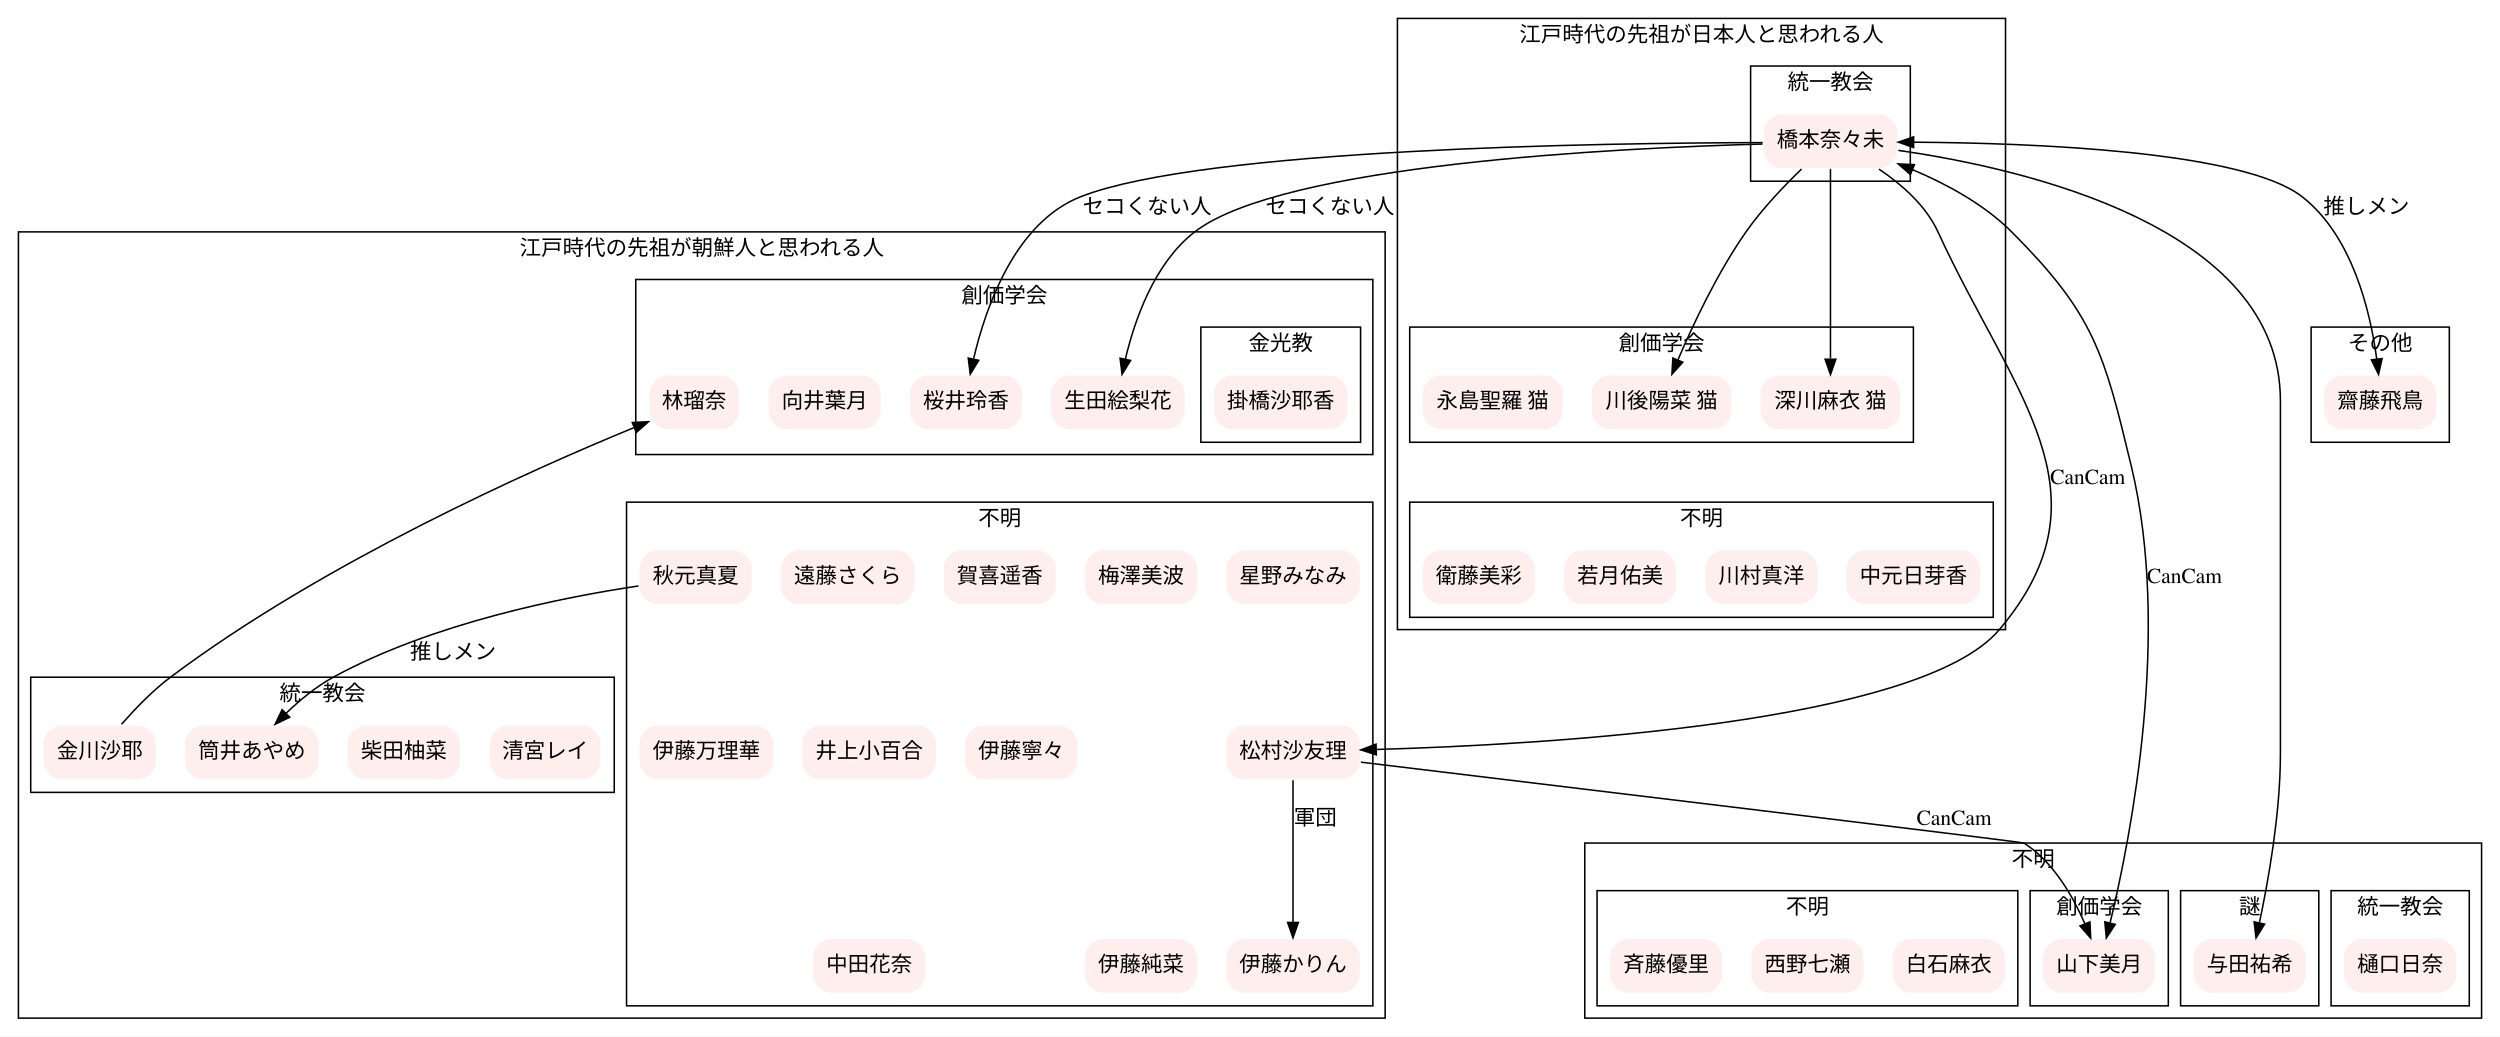
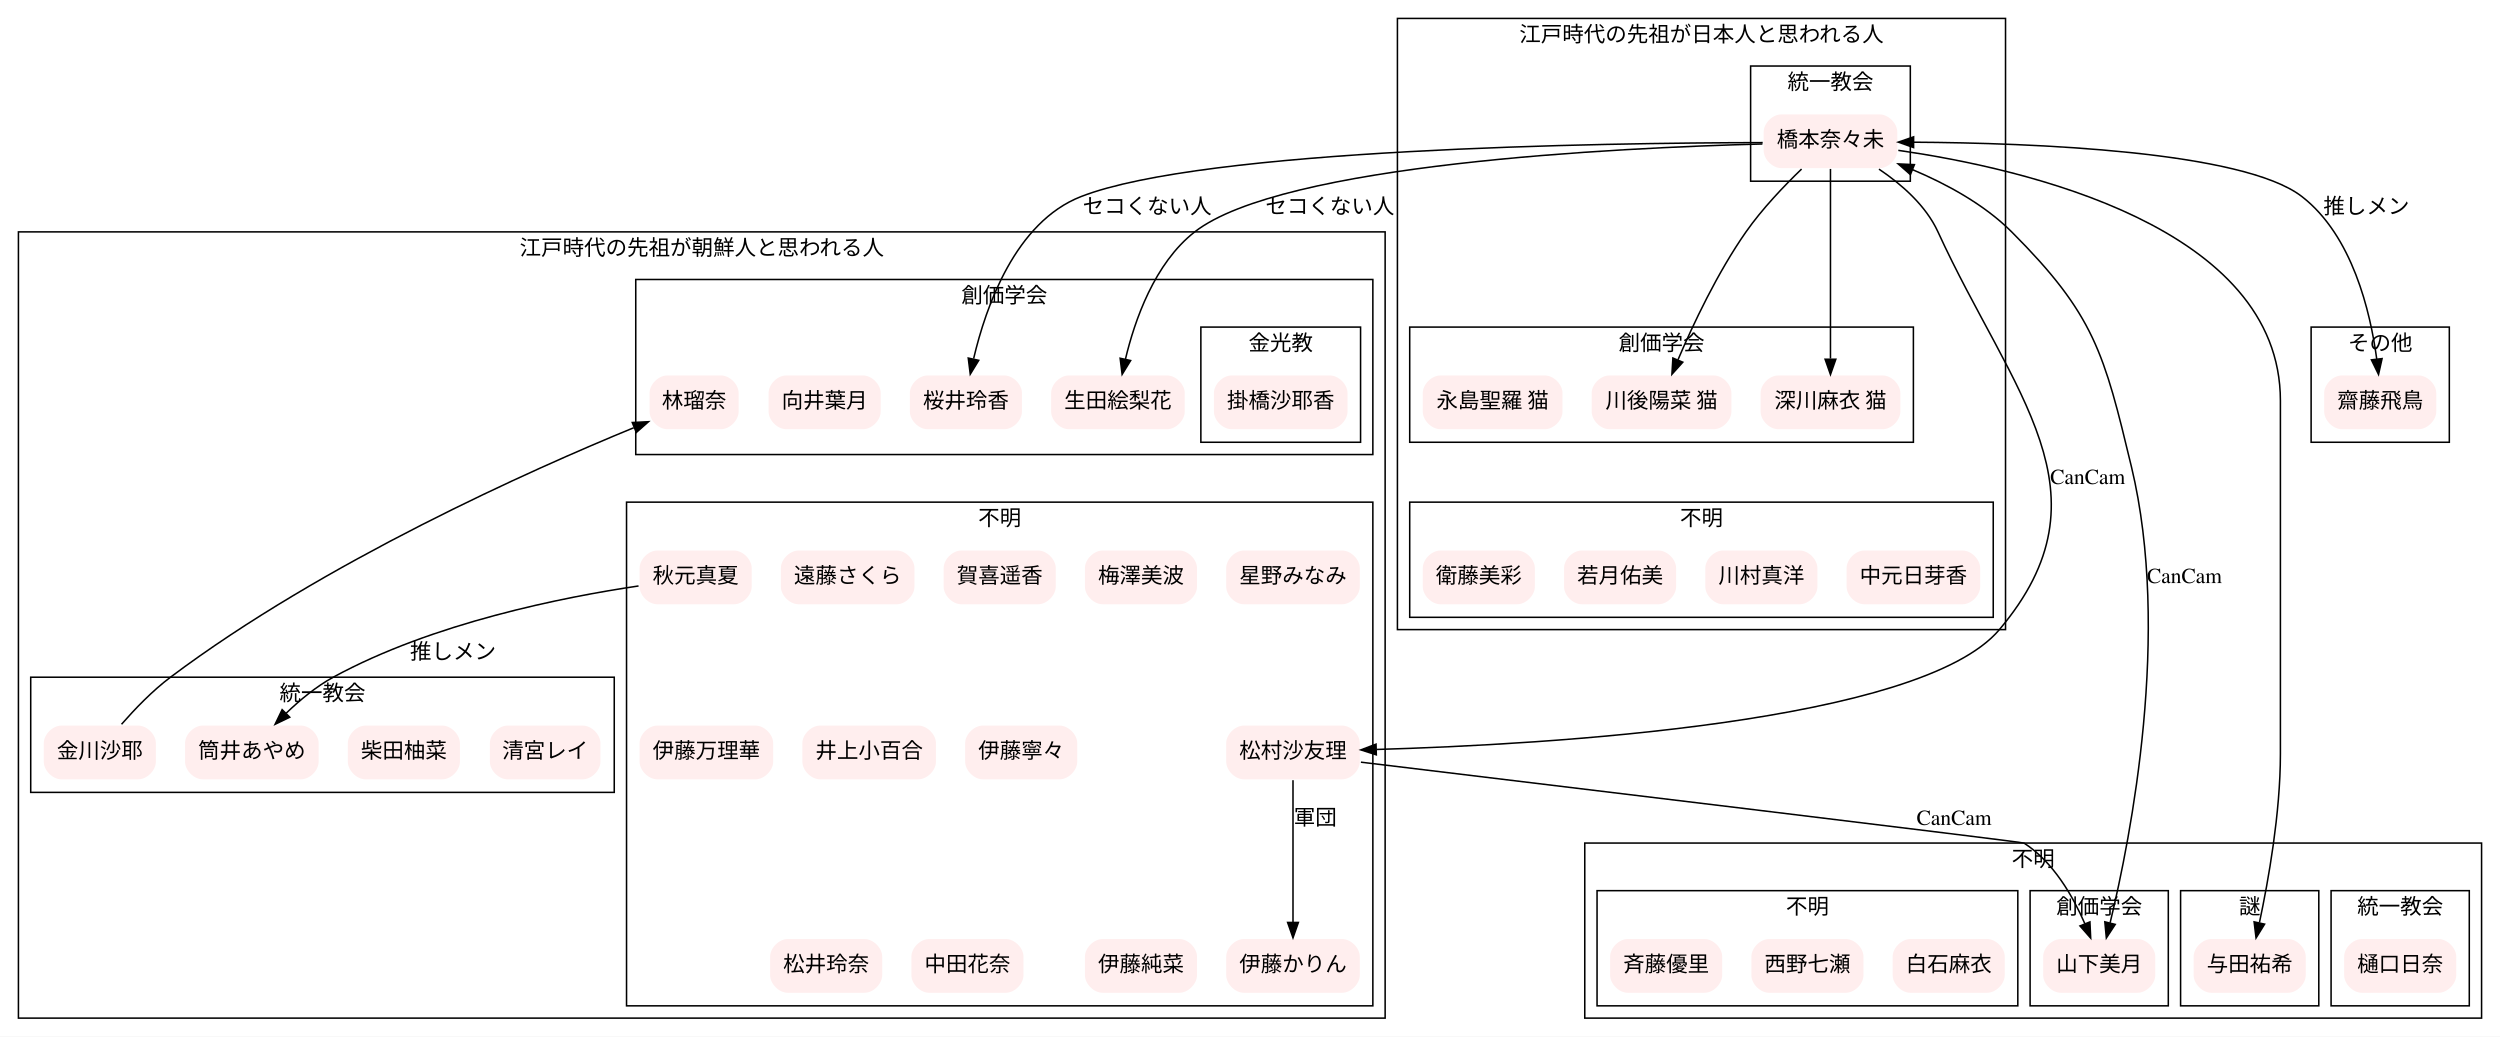
<svg xmlns="http://www.w3.org/2000/svg" width="1628pt" height="675pt" viewBox="0.00 0.00 1628.00 675.00">
  <g id="graph0" class="graph" transform="scale(1 1) rotate(0) translate(4 671)">
    <polygon fill="white" stroke="transparent" points="-4,4 -4,-671 1624,-671 1624,4 -4,4" />
    <g id="clust1" class="cluster">
      <polygon fill="none" stroke="black" points="8,-8 8,-520 898,-520 898,-8 8,-8" />
      <text text-anchor="middle" x="453" y="-504.8" font-family="Times,serif" font-size="14.00">江戸時代の先祖が朝鮮人と思われる人</text>
    </g>
    <g id="clust2" class="cluster">
      <polygon fill="none" stroke="black" points="410,-375 410,-489 890,-489 890,-375 410,-375" />
      <text text-anchor="middle" x="650" y="-473.8" font-family="Times,serif" font-size="14.00">創価学会</text>
    </g>
    <g id="clust3" class="cluster">
      <polygon fill="none" stroke="black" points="778,-383 778,-458 882,-458 882,-383 778,-383" />
      <text text-anchor="middle" x="830" y="-442.8" font-family="Times,serif" font-size="14.00">金光教</text>
    </g>
    <g id="clust4" class="cluster">
      <polygon fill="none" stroke="black" points="16,-155 16,-230 396,-230 396,-155 16,-155" />
      <text text-anchor="middle" x="206" y="-214.8" font-family="Times,serif" font-size="14.00">統一教会</text>
    </g>
    <g id="clust5" class="cluster">
      <polygon fill="none" stroke="black" points="404,-16 404,-344 890,-344 890,-16 404,-16" />
      <text text-anchor="middle" x="647" y="-328.8" font-family="Times,serif" font-size="14.00">不明</text>
    </g>
    <g id="clust6" class="cluster">
      <polygon fill="none" stroke="black" points="906,-261 906,-659 1302,-659 1302,-261 906,-261" />
      <text text-anchor="middle" x="1104" y="-643.8" font-family="Times,serif" font-size="14.00">江戸時代の先祖が日本人と思われる人</text>
    </g>
    <g id="clust7" class="cluster">
      <polygon fill="none" stroke="black" points="1136,-553 1136,-628 1240,-628 1240,-553 1136,-553" />
      <text text-anchor="middle" x="1188" y="-612.8" font-family="Times,serif" font-size="14.00">統一教会</text>
    </g>
    <g id="clust8" class="cluster">
      <polygon fill="none" stroke="black" points="914,-383 914,-458 1242,-458 1242,-383 914,-383" />
      <text text-anchor="middle" x="1078" y="-442.8" font-family="Times,serif" font-size="14.00">創価学会</text>
    </g>
    <g id="clust9" class="cluster">
      <polygon fill="none" stroke="black" points="914,-269 914,-344 1294,-344 1294,-269 914,-269" />
      <text text-anchor="middle" x="1104" y="-328.8" font-family="Times,serif" font-size="14.00">不明</text>
    </g>
    <g id="clust10" class="cluster">
      <polygon fill="none" stroke="black" points="1028,-8 1028,-122 1612,-122 1612,-8 1028,-8" />
      <text text-anchor="middle" x="1320" y="-106.8" font-family="Times,serif" font-size="14.00">不明</text>
    </g>
    <g id="clust11" class="cluster">
      <polygon fill="none" stroke="black" points="1514,-16 1514,-91 1604,-91 1604,-16 1514,-16" />
      <text text-anchor="middle" x="1559" y="-75.8" font-family="Times,serif" font-size="14.00">統一教会</text>
    </g>
    <g id="clust12" class="cluster">
      <polygon fill="none" stroke="black" points="1318,-16 1318,-91 1408,-91 1408,-16 1318,-16" />
      <text text-anchor="middle" x="1363" y="-75.8" font-family="Times,serif" font-size="14.00">創価学会</text>
    </g>
    <g id="clust13" class="cluster">
      <polygon fill="none" stroke="black" points="1416,-16 1416,-91 1506,-91 1506,-16 1416,-16" />
      <text text-anchor="middle" x="1461" y="-75.8" font-family="Times,serif" font-size="14.00">謎</text>
    </g>
    <g id="clust14" class="cluster">
      <polygon fill="none" stroke="black" points="1036,-16 1036,-91 1310,-91 1310,-16 1036,-16" />
      <text text-anchor="middle" x="1173" y="-75.8" font-family="Times,serif" font-size="14.00">不明</text>
    </g>
    <g id="clust15" class="cluster">
      <polygon fill="none" stroke="black" points="1501,-383 1501,-458 1591,-458 1591,-383 1501,-383" />
      <text text-anchor="middle" x="1546" y="-442.8" font-family="Times,serif" font-size="14.00">その他</text>
    </g>
    <g id="node1" class="node">
      <path fill="#ffeeee" stroke="#ffffff" d="M558,-427C558,-427 508,-427 508,-427 502,-427 496,-421 496,-415 496,-415 496,-403 496,-403 496,-397 502,-391 508,-391 508,-391 558,-391 558,-391 564,-391 570,-397 570,-403 570,-403 570,-415 570,-415 570,-421 564,-427 558,-427" />
      <text text-anchor="middle" x="533" y="-405.3" font-family="Times,serif" font-size="14.00">向井葉月</text>
    </g>
-     <g id="node22" class="node">
+     <g id="node23" class="node">
      <path fill="#ffeeee" stroke="#ffffff" d="M1220,-597C1220,-597 1156,-597 1156,-597 1150,-597 1144,-591 1144,-585 1144,-585 1144,-573 1144,-573 1144,-567 1150,-561 1156,-561 1156,-561 1220,-561 1220,-561 1226,-561 1232,-567 1232,-573 1232,-573 1232,-585 1232,-585 1232,-591 1226,-597 1220,-597" />
      <text text-anchor="middle" x="1188" y="-575.3" font-family="Times,serif" font-size="14.00">橋本奈々未</text>
    </g>
-     <g id="node26" class="node">
+     <g id="node27" class="node">
      <path fill="#ffeeee" stroke="#ffffff" d="M1274,-313C1274,-313 1210,-313 1210,-313 1204,-313 1198,-307 1198,-301 1198,-301 1198,-289 1198,-289 1198,-283 1204,-277 1210,-277 1210,-277 1274,-277 1274,-277 1280,-277 1286,-283 1286,-289 1286,-289 1286,-301 1286,-301 1286,-307 1280,-313 1274,-313" />
      <text text-anchor="middle" x="1242" y="-291.3" font-family="Times,serif" font-size="14.00">中元日芽香</text>
    </g>
    <g id="node2" class="node">
      <path fill="#ffeeee" stroke="#ffffff" d="M650,-427C650,-427 600,-427 600,-427 594,-427 588,-421 588,-415 588,-415 588,-403 588,-403 588,-397 594,-391 600,-391 600,-391 650,-391 650,-391 656,-391 662,-397 662,-403 662,-403 662,-415 662,-415 662,-421 656,-427 650,-427" />
      <text text-anchor="middle" x="625" y="-405.3" font-family="Times,serif" font-size="14.00">桜井玲香</text>
    </g>
    <g id="node3" class="node">
      <path fill="#ffeeee" stroke="#ffffff" d="M756,-427C756,-427 692,-427 692,-427 686,-427 680,-421 680,-415 680,-415 680,-403 680,-403 680,-397 686,-391 692,-391 692,-391 756,-391 756,-391 762,-391 768,-397 768,-403 768,-403 768,-415 768,-415 768,-421 762,-427 756,-427" />
      <text text-anchor="middle" x="724" y="-405.3" font-family="Times,serif" font-size="14.00">生田絵梨花</text>
    </g>
    <g id="node4" class="node">
      <path fill="#ffeeee" stroke="#ffffff" d="M465.5,-427C465.5,-427 430.5,-427 430.5,-427 424.5,-427 418.5,-421 418.5,-415 418.5,-415 418.5,-403 418.5,-403 418.5,-397 424.5,-391 430.5,-391 430.5,-391 465.5,-391 465.5,-391 471.5,-391 477.5,-397 477.5,-403 477.5,-403 477.5,-415 477.5,-415 477.5,-421 471.5,-427 465.5,-427" />
      <text text-anchor="middle" x="448" y="-405.3" font-family="Times,serif" font-size="14.00">林瑠奈</text>
    </g>
    <g id="node9" class="node">
      <path fill="#ffeeee" stroke="#ffffff" d="M86,-199C86,-199 36,-199 36,-199 30,-199 24,-193 24,-187 24,-187 24,-175 24,-175 24,-169 30,-163 36,-163 36,-163 86,-163 86,-163 92,-163 98,-169 98,-175 98,-175 98,-187 98,-187 98,-193 92,-199 86,-199" />
      <text text-anchor="middle" x="61" y="-177.3" font-family="Times,serif" font-size="14.00">金川沙耶</text>
    </g>
-     <g id="edge5" class="edge">
+     <g id="edge6" class="edge">
      <path fill="none" stroke="black" d="M408.7,-392.47C342.65,-365.33 206.83,-304.93 107,-230 95.18,-221.13 83.68,-209.13 75.14,-199.35" />
      <polygon fill="black" stroke="black" points="407.73,-395.86 418.31,-396.39 410.37,-389.37 407.73,-395.86" />
    </g>
    <g id="node5" class="node">
      <path fill="#ffeeee" stroke="#ffffff" d="M862,-427C862,-427 798,-427 798,-427 792,-427 786,-421 786,-415 786,-415 786,-403 786,-403 786,-397 792,-391 798,-391 798,-391 862,-391 862,-391 868,-391 874,-397 874,-403 874,-403 874,-415 874,-415 874,-421 868,-427 862,-427" />
      <text text-anchor="middle" x="830" y="-405.3" font-family="Times,serif" font-size="14.00">掛橋沙耶香</text>
    </g>
    <g id="node14" class="node">
      <path fill="#ffeeee" stroke="#ffffff" d="M580,-313C580,-313 516,-313 516,-313 510,-313 504,-307 504,-301 504,-301 504,-289 504,-289 504,-283 510,-277 516,-277 516,-277 580,-277 580,-277 586,-277 592,-283 592,-289 592,-289 592,-301 592,-301 592,-307 586,-313 580,-313" />
      <text text-anchor="middle" x="548" y="-291.3" font-family="Times,serif" font-size="14.00">遠藤さくら</text>
    </g>
    <g id="node6" class="node">
      <path fill="#ffeeee" stroke="#ffffff" d="M375.5,-199C375.5,-199 326.5,-199 326.5,-199 320.5,-199 314.5,-193 314.5,-187 314.5,-187 314.5,-175 314.5,-175 314.5,-169 320.5,-163 326.5,-163 326.5,-163 375.5,-163 375.5,-163 381.5,-163 387.5,-169 387.5,-175 387.5,-175 387.5,-187 387.5,-187 387.5,-193 381.5,-199 375.5,-199" />
      <text text-anchor="middle" x="351" y="-177.3" font-family="Times,serif" font-size="14.00">清宮レイ</text>
    </g>
    <g id="node7" class="node">
      <path fill="#ffeeee" stroke="#ffffff" d="M284,-199C284,-199 234,-199 234,-199 228,-199 222,-193 222,-187 222,-187 222,-175 222,-175 222,-169 228,-163 234,-163 234,-163 284,-163 284,-163 290,-163 296,-169 296,-175 296,-175 296,-187 296,-187 296,-193 290,-199 284,-199" />
      <text text-anchor="middle" x="259" y="-177.3" font-family="Times,serif" font-size="14.00">柴田柚菜</text>
    </g>
    <g id="node8" class="node">
      <path fill="#ffeeee" stroke="#ffffff" d="M192,-199C192,-199 128,-199 128,-199 122,-199 116,-193 116,-187 116,-187 116,-175 116,-175 116,-169 122,-163 128,-163 128,-163 192,-163 192,-163 198,-163 204,-169 204,-175 204,-175 204,-187 204,-187 204,-193 198,-199 192,-199" />
      <text text-anchor="middle" x="160" y="-177.3" font-family="Times,serif" font-size="14.00">筒井あやめ</text>
    </g>
    <g id="node10" class="node">
      <path fill="#ffeeee" stroke="#ffffff" d="M870,-199C870,-199 806,-199 806,-199 800,-199 794,-193 794,-187 794,-187 794,-175 794,-175 794,-169 800,-163 806,-163 806,-163 870,-163 870,-163 876,-163 882,-169 882,-175 882,-175 882,-187 882,-187 882,-193 876,-199 870,-199" />
      <text text-anchor="middle" x="838" y="-177.3" font-family="Times,serif" font-size="14.00">松村沙友理</text>
    </g>
    <g id="node19" class="node">
      <path fill="#ffeeee" stroke="#ffffff" d="M764,-60C764,-60 714,-60 714,-60 708,-60 702,-54 702,-48 702,-48 702,-36 702,-36 702,-30 708,-24 714,-24 714,-24 764,-24 764,-24 770,-24 776,-30 776,-36 776,-36 776,-48 776,-48 776,-54 770,-60 764,-60" />
      <text text-anchor="middle" x="739" y="-38.3" font-family="Times,serif" font-size="14.00">伊藤純菜</text>
    </g>
    <g id="node20" class="node">
      <path fill="#ffeeee" stroke="#ffffff" d="M870,-60C870,-60 806,-60 806,-60 800,-60 794,-54 794,-48 794,-48 794,-36 794,-36 794,-30 800,-24 806,-24 806,-24 870,-24 870,-24 876,-24 882,-30 882,-36 882,-36 882,-48 882,-48 882,-54 876,-60 870,-60" />
      <text text-anchor="middle" x="838" y="-38.3" font-family="Times,serif" font-size="14.00">伊藤かりん</text>
    </g>
    <g id="edge3" class="edge">
      <path fill="none" stroke="black" d="M838,-162.93C838,-139.75 838,-98.06 838,-70.46" />
      <polygon fill="black" stroke="black" points="841.5,-70.29 838,-60.29 834.5,-70.29 841.5,-70.29" />
      <text text-anchor="middle" x="852.5" y="-133.8" font-family="Times,serif" font-size="14.00">軍団</text>
    </g>
-     <g id="node31" class="node">
+     <g id="node32" class="node">
      <path fill="#ffeeee" stroke="#ffffff" d="M1388,-60C1388,-60 1338,-60 1338,-60 1332,-60 1326,-54 1326,-48 1326,-48 1326,-36 1326,-36 1326,-30 1332,-24 1338,-24 1338,-24 1388,-24 1388,-24 1394,-24 1400,-30 1400,-36 1400,-36 1400,-48 1400,-48 1400,-54 1394,-60 1388,-60" />
      <text text-anchor="middle" x="1363" y="-38.3" font-family="Times,serif" font-size="14.00">山下美月</text>
    </g>
-     <g id="edge25" class="edge">
+     <g id="edge26" class="edge">
      <path fill="none" stroke="black" d="M882.23,-174.67C1000.09,-160.47 1312.86,-122.73 1314,-122 1333.05,-109.83 1345.92,-87.33 1353.67,-69.45" />
      <polygon fill="black" stroke="black" points="1356.96,-70.66 1357.46,-60.08 1350.47,-68.04 1356.96,-70.66" />
      <text text-anchor="middle" x="1268.5" y="-133.8" font-family="Times,serif" font-size="14.00">CanCam</text>
    </g>
    <g id="node11" class="node">
      <path fill="#ffeeee" stroke="#ffffff" d="M474,-313C474,-313 424,-313 424,-313 418,-313 412,-307 412,-301 412,-301 412,-289 412,-289 412,-283 418,-277 424,-277 424,-277 474,-277 474,-277 480,-277 486,-283 486,-289 486,-289 486,-301 486,-301 486,-307 480,-313 474,-313" />
      <text text-anchor="middle" x="449" y="-291.3" font-family="Times,serif" font-size="14.00">秋元真夏</text>
    </g>
-     <g id="edge6" class="edge">
+     <g id="edge7" class="edge">
      <path fill="none" stroke="black" d="M411.82,-289.42C363.55,-282.27 277.81,-265.44 213,-230 201.88,-223.92 191.2,-215.05 182.38,-206.59" />
      <polygon fill="black" stroke="black" points="184.68,-203.95 175.14,-199.34 179.73,-208.89 184.68,-203.95" />
      <text text-anchor="middle" x="291" y="-241.8" font-family="Times,serif" font-size="14.00">推しメン</text>
    </g>
    <g id="node16" class="node">
      <path fill="#ffeeee" stroke="#ffffff" d="M594,-199C594,-199 530,-199 530,-199 524,-199 518,-193 518,-187 518,-187 518,-175 518,-175 518,-169 524,-163 530,-163 530,-163 594,-163 594,-163 600,-163 606,-169 606,-175 606,-175 606,-187 606,-187 606,-193 600,-199 594,-199" />
      <text text-anchor="middle" x="562" y="-177.3" font-family="Times,serif" font-size="14.00">井上小百合</text>
    </g>
    <g id="node17" class="node">
      <path fill="#ffeeee" stroke="#ffffff" d="M488,-199C488,-199 424,-199 424,-199 418,-199 412,-193 412,-187 412,-187 412,-175 412,-175 412,-169 418,-163 424,-163 424,-163 488,-163 488,-163 494,-163 500,-169 500,-175 500,-175 500,-187 500,-187 500,-193 494,-199 488,-199" />
      <text text-anchor="middle" x="456" y="-177.3" font-family="Times,serif" font-size="14.00">伊藤万理華</text>
    </g>
    <g id="node18" class="node">
      <path fill="#ffeeee" stroke="#ffffff" d="M686,-199C686,-199 636,-199 636,-199 630,-199 624,-193 624,-187 624,-187 624,-175 624,-175 624,-169 630,-163 636,-163 636,-163 686,-163 686,-163 692,-163 698,-169 698,-175 698,-175 698,-187 698,-187 698,-193 692,-199 686,-199" />
      <text text-anchor="middle" x="661" y="-177.3" font-family="Times,serif" font-size="14.00">伊藤寧々</text>
    </g>
    <g id="node12" class="node">
      <path fill="#ffeeee" stroke="#ffffff" d="M764,-313C764,-313 714,-313 714,-313 708,-313 702,-307 702,-301 702,-301 702,-289 702,-289 702,-283 708,-277 714,-277 714,-277 764,-277 764,-277 770,-277 776,-283 776,-289 776,-289 776,-301 776,-301 776,-307 770,-313 764,-313" />
      <text text-anchor="middle" x="739" y="-291.3" font-family="Times,serif" font-size="14.00">梅澤美波</text>
    </g>
    <g id="node13" class="node">
      <path fill="#ffeeee" stroke="#ffffff" d="M672,-313C672,-313 622,-313 622,-313 616,-313 610,-307 610,-301 610,-301 610,-289 610,-289 610,-283 616,-277 622,-277 622,-277 672,-277 672,-277 678,-277 684,-283 684,-289 684,-289 684,-301 684,-301 684,-307 678,-313 672,-313" />
      <text text-anchor="middle" x="647" y="-291.3" font-family="Times,serif" font-size="14.00">賀喜遥香</text>
    </g>
-     <g id="node23" class="node">
+     <g id="node24" class="node">
      <path fill="#ffeeee" stroke="#ffffff" d="M1112,-427C1112,-427 1044,-427 1044,-427 1038,-427 1032,-421 1032,-415 1032,-415 1032,-403 1032,-403 1032,-397 1038,-391 1044,-391 1044,-391 1112,-391 1112,-391 1118,-391 1124,-397 1124,-403 1124,-403 1124,-415 1124,-415 1124,-421 1118,-427 1112,-427" />
      <text text-anchor="middle" x="1078" y="-405.3" font-family="Times,serif" font-size="14.00">川後陽菜 猫</text>
    </g>
    <g id="node15" class="node">
      <path fill="#ffeeee" stroke="#ffffff" d="M870,-313C870,-313 806,-313 806,-313 800,-313 794,-307 794,-301 794,-301 794,-289 794,-289 794,-283 800,-277 806,-277 806,-277 870,-277 870,-277 876,-277 882,-283 882,-289 882,-289 882,-301 882,-301 882,-307 876,-313 870,-313" />
      <text text-anchor="middle" x="838" y="-291.3" font-family="Times,serif" font-size="14.00">星野みなみ</text>
    </g>
    <g id="node21" class="node">
-       <path fill="#ffeeee" stroke="#ffffff" d="M587,-60C587,-60 537,-60 537,-60 531,-60 525,-54 525,-48 525,-48 525,-36 525,-36 525,-30 531,-24 537,-24 537,-24 587,-24 587,-24 593,-24 599,-30 599,-36 599,-36 599,-48 599,-48 599,-54 593,-60 587,-60" />
-       <text text-anchor="middle" x="562" y="-38.3" font-family="Times,serif" font-size="14.00">中田花奈</text>
-     </g>
-     <g id="edge22" class="edge">
+       <path fill="#ffeeee" stroke="#ffffff" d="M559,-60C559,-60 509,-60 509,-60 503,-60 497,-54 497,-48 497,-48 497,-36 497,-36 497,-30 503,-24 509,-24 509,-24 559,-24 559,-24 565,-24 571,-30 571,-36 571,-36 571,-48 571,-48 571,-54 565,-60 559,-60" />
+       <text text-anchor="middle" x="534" y="-38.3" font-family="Times,serif" font-size="14.00">松井玲奈</text>
+     </g>
+     <g id="node22" class="node">
+       <path fill="#ffeeee" stroke="#ffffff" d="M651,-60C651,-60 601,-60 601,-60 595,-60 589,-54 589,-48 589,-48 589,-36 589,-36 589,-30 595,-24 601,-24 601,-24 651,-24 651,-24 657,-24 663,-30 663,-36 663,-36 663,-48 663,-48 663,-54 657,-60 651,-60" />
+       <text text-anchor="middle" x="626" y="-38.3" font-family="Times,serif" font-size="14.00">中田花奈</text>
+     </g>
+     <g id="edge23" class="edge">
      <path fill="none" stroke="black" d="M1143.86,-578.14C1039.48,-577.94 780.25,-574.22 700,-543 657.2,-526.35 637.98,-471.32 630.03,-437.49" />
      <polygon fill="black" stroke="black" points="633.36,-436.35 627.83,-427.32 626.52,-437.84 633.36,-436.35" />
      <text text-anchor="middle" x="743" y="-531.8" font-family="Times,serif" font-size="14.00">セコくない人</text>
    </g>
-     <g id="edge23" class="edge">
-       <path fill="none" stroke="black" d="M1143.71,-577.2C1049.08,-574.66 831.11,-564.05 774,-520 747.72,-499.73 734.83,-462.5 728.81,-437.02" />
-       <polygon fill="black" stroke="black" points="732.23,-436.27 726.7,-427.23 725.39,-437.74 732.23,-436.27" />
+     <g id="edge24" class="edge">
+       <path fill="none" stroke="black" d="M1143.68,-577.24C1048.99,-574.78 830.9,-564.31 774,-520 747.82,-499.61 734.9,-462.41 728.85,-436.97" />
+       <polygon fill="black" stroke="black" points="732.27,-436.22 726.73,-427.19 725.43,-437.71 732.27,-436.22" />
      <text text-anchor="middle" x="862" y="-531.8" font-family="Times,serif" font-size="14.00">セコくない人</text>
    </g>
-     <g id="edge24" class="edge">
+     <g id="edge25" class="edge">
      <path fill="none" stroke="black" d="M1219.59,-560.86C1234.23,-551.03 1250.11,-537.21 1258,-520 1306.55,-414.13 1373.07,-350.06 1298,-261 1246.65,-200.08 1002.74,-186.14 892.42,-182.95" />
      <polygon fill="black" stroke="black" points="892.26,-179.44 882.17,-182.67 892.07,-186.44 892.26,-179.44" />
      <text text-anchor="middle" x="1355.5" y="-355.8" font-family="Times,serif" font-size="14.00">CanCam</text>
    </g>
-     <g id="edge20" class="edge">
+     <g id="edge21" class="edge">
      <path fill="none" stroke="black" d="M1169.19,-560.92C1157.81,-549.95 1143.51,-535 1133,-520 1114.43,-493.5 1098.57,-459.82 1088.72,-436.75" />
      <polygon fill="black" stroke="black" points="1091.84,-435.14 1084.75,-427.26 1085.38,-437.84 1091.84,-435.14" />
    </g>
-     <g id="node24" class="node">
+     <g id="node25" class="node">
      <path fill="#ffeeee" stroke="#ffffff" d="M1222,-427C1222,-427 1154,-427 1154,-427 1148,-427 1142,-421 1142,-415 1142,-415 1142,-403 1142,-403 1142,-397 1148,-391 1154,-391 1154,-391 1222,-391 1222,-391 1228,-391 1234,-397 1234,-403 1234,-403 1234,-415 1234,-415 1234,-421 1228,-427 1222,-427" />
      <text text-anchor="middle" x="1188" y="-405.3" font-family="Times,serif" font-size="14.00">深川麻衣 猫</text>
    </g>
-     <g id="edge19" class="edge">
+     <g id="edge20" class="edge">
      <path fill="none" stroke="black" d="M1188,-560.97C1188,-531.91 1188,-472.52 1188,-437.52" />
      <polygon fill="black" stroke="black" points="1191.5,-437.08 1188,-427.08 1184.5,-437.08 1191.5,-437.08" />
    </g>
-     <g id="edge17" class="edge">
+     <g id="edge18" class="edge">
      <path fill="none" stroke="black" d="M1241.38,-560.54C1263.47,-551.24 1288.07,-537.95 1306,-520 1359.94,-466 1366.17,-441.22 1384,-367 1409.85,-259.38 1383.69,-126.25 1370.1,-70.05" />
      <polygon fill="black" stroke="black" points="1240.05,-557.3 1232.08,-564.28 1242.67,-563.79 1240.05,-557.3" />
      <polygon fill="black" stroke="black" points="1373.45,-69.03 1367.65,-60.17 1366.66,-70.72 1373.45,-69.03" />
      <text text-anchor="middle" x="1418.5" y="-291.3" font-family="Times,serif" font-size="14.00">CanCam</text>
    </g>
-     <g id="node32" class="node">
+     <g id="node33" class="node">
      <path fill="#ffeeee" stroke="#ffffff" d="M1486,-60C1486,-60 1436,-60 1436,-60 1430,-60 1424,-54 1424,-48 1424,-48 1424,-36 1424,-36 1424,-30 1430,-24 1436,-24 1436,-24 1486,-24 1486,-24 1492,-24 1498,-30 1498,-36 1498,-36 1498,-48 1498,-48 1498,-54 1492,-60 1486,-60" />
      <text text-anchor="middle" x="1461" y="-38.3" font-family="Times,serif" font-size="14.00">与田祐希</text>
    </g>
-     <g id="edge21" class="edge">
+     <g id="edge22" class="edge">
      <path fill="none" stroke="black" d="M1232.18,-573.09C1314.03,-561.29 1481,-523.32 1481,-410 1481,-410 1481,-410 1481,-180 1481,-141.59 1473.21,-97.76 1467.35,-70.23" />
      <polygon fill="black" stroke="black" points="1470.71,-69.2 1465.14,-60.18 1463.87,-70.7 1470.71,-69.2" />
    </g>
-     <g id="node36" class="node">
+     <g id="node37" class="node">
      <path fill="#ffeeee" stroke="#ffffff" d="M1571,-427C1571,-427 1521,-427 1521,-427 1515,-427 1509,-421 1509,-415 1509,-415 1509,-403 1509,-403 1509,-397 1515,-391 1521,-391 1521,-391 1571,-391 1571,-391 1577,-391 1583,-397 1583,-403 1583,-403 1583,-415 1583,-415 1583,-421 1577,-427 1571,-427" />
      <text text-anchor="middle" x="1546" y="-405.3" font-family="Times,serif" font-size="14.00">齋藤飛鳥</text>
    </g>
-     <g id="edge18" class="edge">
+     <g id="edge19" class="edge">
      <path fill="none" stroke="black" d="M1242.19,-578.4C1319.59,-577.9 1456.7,-572.67 1495,-543 1527.88,-517.53 1539.57,-468.13 1543.72,-437.23" />
      <polygon fill="black" stroke="black" points="1242.13,-574.9 1232.14,-578.44 1242.15,-581.9 1242.13,-574.9" />
      <polygon fill="black" stroke="black" points="1547.21,-437.48 1544.9,-427.14 1540.26,-436.67 1547.21,-437.48" />
      <text text-anchor="middle" x="1537" y="-531.8" font-family="Times,serif" font-size="14.00">推しメン</text>
    </g>
-     <g id="node25" class="node">
+     <g id="node26" class="node">
      <path fill="#ffeeee" stroke="#ffffff" d="M1002,-427C1002,-427 934,-427 934,-427 928,-427 922,-421 922,-415 922,-415 922,-403 922,-403 922,-397 928,-391 934,-391 934,-391 1002,-391 1002,-391 1008,-391 1014,-397 1014,-403 1014,-403 1014,-415 1014,-415 1014,-421 1008,-427 1002,-427" />
      <text text-anchor="middle" x="968" y="-405.3" font-family="Times,serif" font-size="14.00">永島聖羅 猫</text>
    </g>
-     <g id="node29" class="node">
+     <g id="node30" class="node">
      <path fill="#ffeeee" stroke="#ffffff" d="M984,-313C984,-313 934,-313 934,-313 928,-313 922,-307 922,-301 922,-301 922,-289 922,-289 922,-283 928,-277 934,-277 934,-277 984,-277 984,-277 990,-277 996,-283 996,-289 996,-289 996,-301 996,-301 996,-307 990,-313 984,-313" />
      <text text-anchor="middle" x="959" y="-291.3" font-family="Times,serif" font-size="14.00">衛藤美彩</text>
    </g>
-     <g id="node27" class="node">
+     <g id="node28" class="node">
      <path fill="#ffeeee" stroke="#ffffff" d="M1168,-313C1168,-313 1118,-313 1118,-313 1112,-313 1106,-307 1106,-301 1106,-301 1106,-289 1106,-289 1106,-283 1112,-277 1118,-277 1118,-277 1168,-277 1168,-277 1174,-277 1180,-283 1180,-289 1180,-289 1180,-301 1180,-301 1180,-307 1174,-313 1168,-313" />
      <text text-anchor="middle" x="1143" y="-291.3" font-family="Times,serif" font-size="14.00">川村真洋</text>
    </g>
-     <g id="node28" class="node">
+     <g id="node29" class="node">
      <path fill="#ffeeee" stroke="#ffffff" d="M1076,-313C1076,-313 1026,-313 1026,-313 1020,-313 1014,-307 1014,-301 1014,-301 1014,-289 1014,-289 1014,-283 1020,-277 1026,-277 1026,-277 1076,-277 1076,-277 1082,-277 1088,-283 1088,-289 1088,-289 1088,-301 1088,-301 1088,-307 1082,-313 1076,-313" />
      <text text-anchor="middle" x="1051" y="-291.3" font-family="Times,serif" font-size="14.00">若月佑美</text>
    </g>
-     <g id="node30" class="node">
+     <g id="node31" class="node">
      <path fill="#ffeeee" stroke="#ffffff" d="M1584,-60C1584,-60 1534,-60 1534,-60 1528,-60 1522,-54 1522,-48 1522,-48 1522,-36 1522,-36 1522,-30 1528,-24 1534,-24 1534,-24 1584,-24 1584,-24 1590,-24 1596,-30 1596,-36 1596,-36 1596,-48 1596,-48 1596,-54 1590,-60 1584,-60" />
      <text text-anchor="middle" x="1559" y="-38.3" font-family="Times,serif" font-size="14.00">樋口日奈</text>
    </g>
-     <g id="node33" class="node">
+     <g id="node34" class="node">
      <path fill="#ffeeee" stroke="#ffffff" d="M1290,-60C1290,-60 1240,-60 1240,-60 1234,-60 1228,-54 1228,-48 1228,-48 1228,-36 1228,-36 1228,-30 1234,-24 1240,-24 1240,-24 1290,-24 1290,-24 1296,-24 1302,-30 1302,-36 1302,-36 1302,-48 1302,-48 1302,-54 1296,-60 1290,-60" />
      <text text-anchor="middle" x="1265" y="-38.3" font-family="Times,serif" font-size="14.00">白石麻衣</text>
    </g>
-     <g id="node34" class="node">
+     <g id="node35" class="node">
      <path fill="#ffeeee" stroke="#ffffff" d="M1198,-60C1198,-60 1148,-60 1148,-60 1142,-60 1136,-54 1136,-48 1136,-48 1136,-36 1136,-36 1136,-30 1142,-24 1148,-24 1148,-24 1198,-24 1198,-24 1204,-24 1210,-30 1210,-36 1210,-36 1210,-48 1210,-48 1210,-54 1204,-60 1198,-60" />
      <text text-anchor="middle" x="1173" y="-38.3" font-family="Times,serif" font-size="14.00">西野七瀬</text>
    </g>
-     <g id="node35" class="node">
+     <g id="node36" class="node">
      <path fill="#ffeeee" stroke="#ffffff" d="M1106,-60C1106,-60 1056,-60 1056,-60 1050,-60 1044,-54 1044,-48 1044,-48 1044,-36 1044,-36 1044,-30 1050,-24 1056,-24 1056,-24 1106,-24 1106,-24 1112,-24 1118,-30 1118,-36 1118,-36 1118,-48 1118,-48 1118,-54 1112,-60 1106,-60" />
      <text text-anchor="middle" x="1081" y="-38.3" font-family="Times,serif" font-size="14.00">斉藤優里</text>
    </g>
  </g>
</svg>
